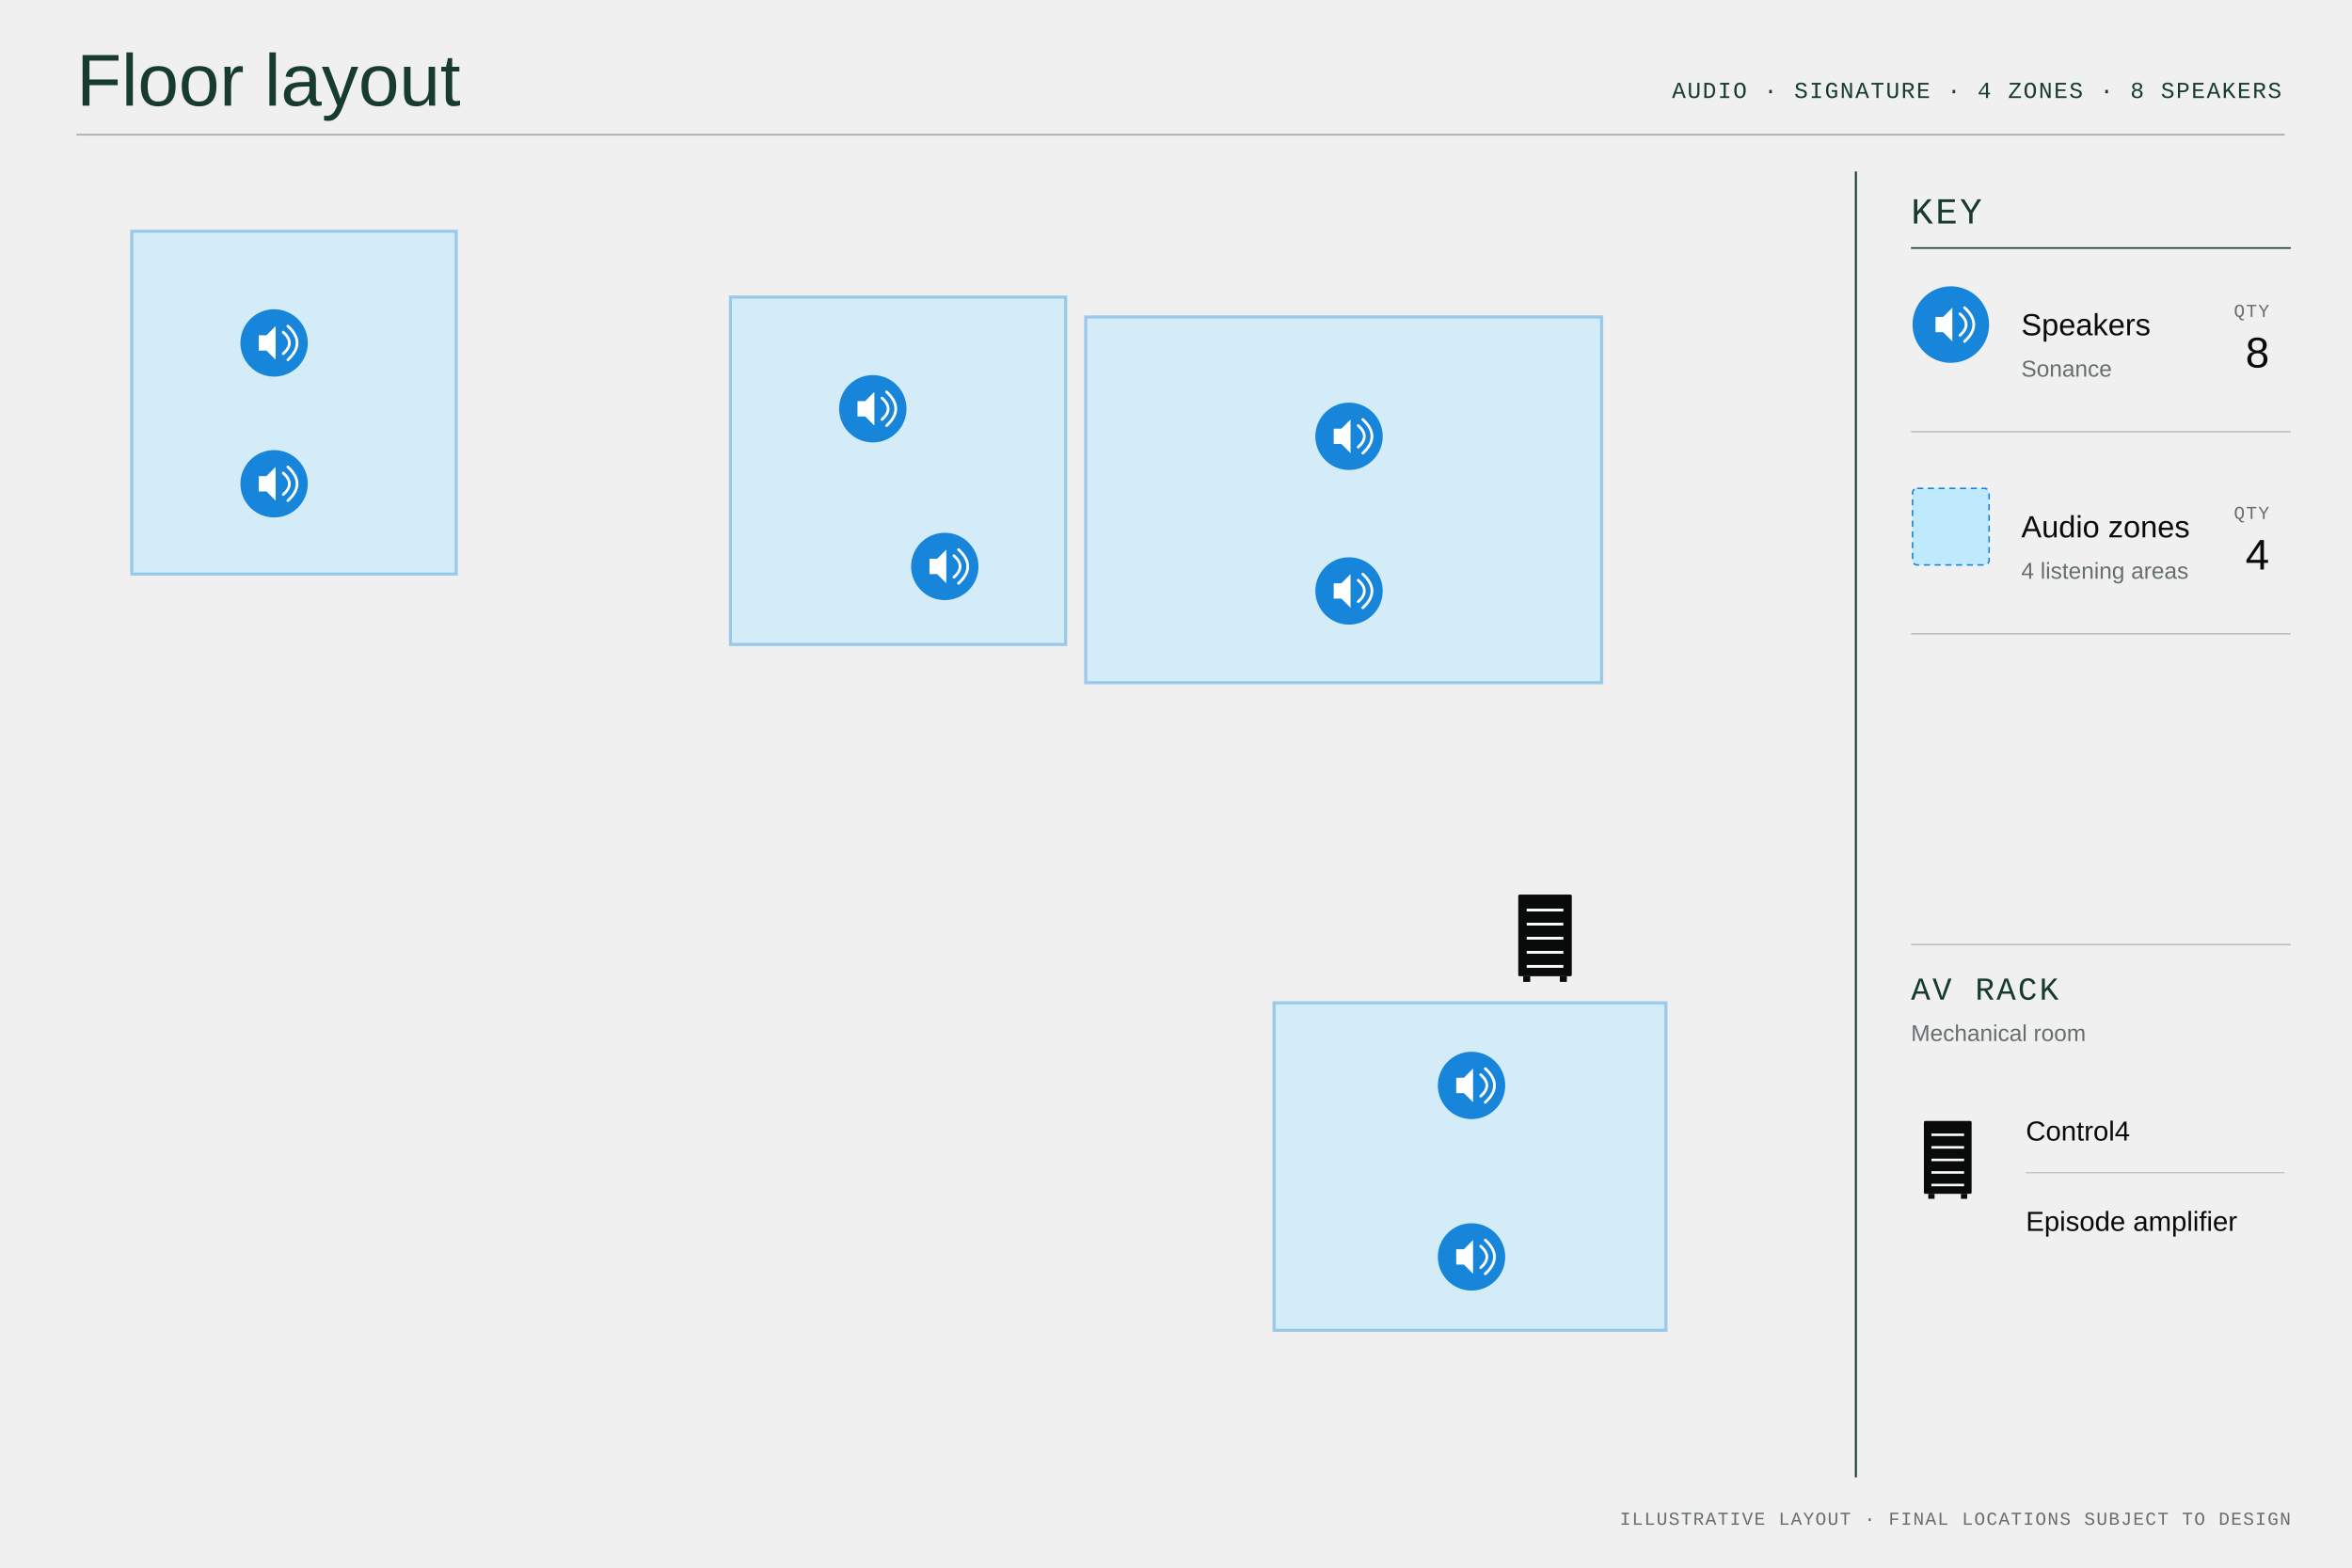
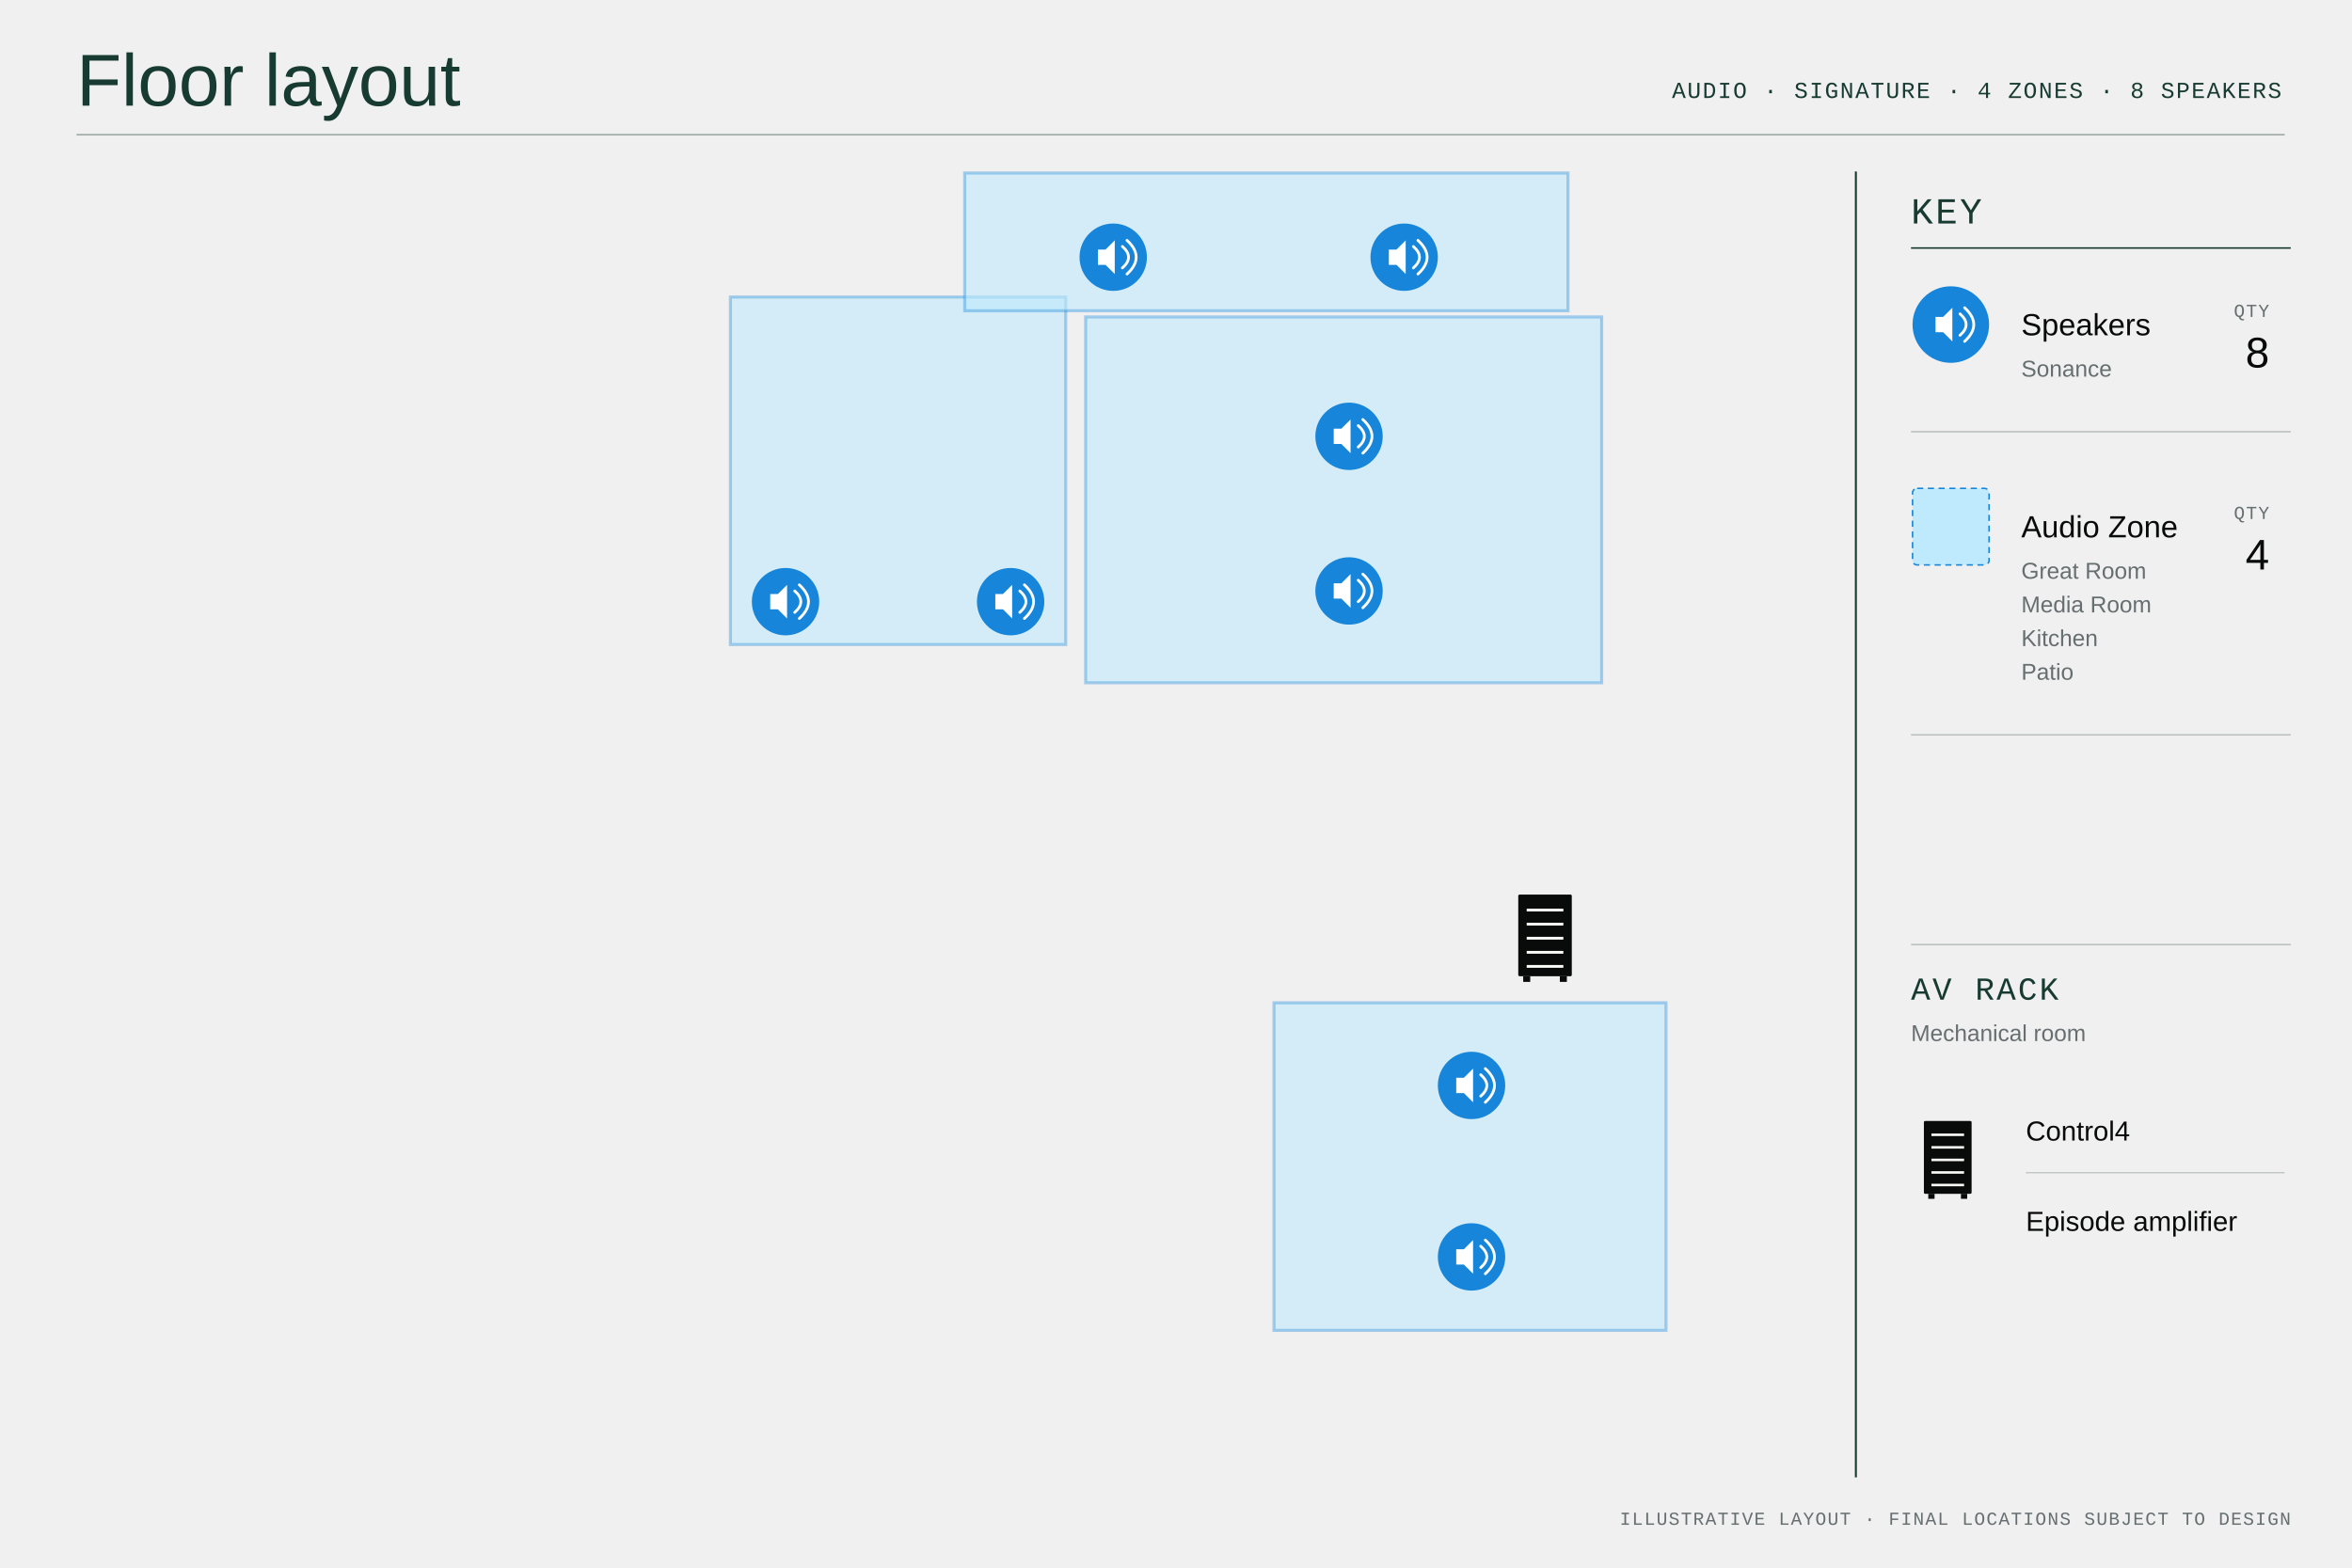
<svg xmlns="http://www.w3.org/2000/svg" viewBox="0 0 1536 1024" width="1536" height="1024" role="img" aria-label="Audio Signature floor layout and equipment key">
  <text x="50" y="69" fill="#183B31" font-family="Arial,Helvetica,sans-serif" font-size="48">Floor layout</text>
  <text x="1490" y="64" fill="#183B31" font-family="IBM Plex Mono,Courier New,monospace" font-size="15" letter-spacing=".065em" text-anchor="end">AUDIO · SIGNATURE · 4 ZONES · 8 SPEAKERS</text>
  <line x1="50" y1="88" x2="1492" y2="88" stroke="#9DA7A3" stroke-width="1" />
  <rect x="709" y="207" width="337" height="239" fill="#BFE9FC" fill-opacity=".60" stroke="#1685DA" stroke-opacity=".35" stroke-width="2" />
-   <rect x="832" y="655" width="256" height="214" fill="#BFE9FC" fill-opacity=".60" stroke="#1685DA" stroke-opacity=".35" stroke-width="2" />
-   <rect x="477" y="194" width="219" height="227" fill="#BFE9FC" fill-opacity=".60" stroke="#1685DA" stroke-opacity=".35" stroke-width="2" />
-   <rect x="86" y="151" width="212" height="224" fill="#BFE9FC" fill-opacity=".60" stroke="#1685DA" stroke-opacity=".35" stroke-width="2" />
  <g transform="translate(881,285)">
    <circle r="22" fill="#1685DA" />
    <path d="M-10 -5h5l6 -6v22l-6 -6h-5z" fill="white" />
    <path d="M6 -7q8 7 0 14M9 -11q12 11 0 22" fill="none" stroke="white" stroke-width="1.8" stroke-linecap="round" />
  </g>
  <g transform="translate(881,386)">
    <circle r="22" fill="#1685DA" />
    <path d="M-10 -5h5l6 -6v22l-6 -6h-5z" fill="white" />
    <path d="M6 -7q8 7 0 14M9 -11q12 11 0 22" fill="none" stroke="white" stroke-width="1.8" stroke-linecap="round" />
  </g>
+   <rect x="832" y="655" width="256" height="214" fill="#BFE9FC" fill-opacity=".60" stroke="#1685DA" stroke-opacity=".35" stroke-width="2" />
  <g transform="translate(961,709)">
    <circle r="22" fill="#1685DA" />
    <path d="M-10 -5h5l6 -6v22l-6 -6h-5z" fill="white" />
    <path d="M6 -7q8 7 0 14M9 -11q12 11 0 22" fill="none" stroke="white" stroke-width="1.8" stroke-linecap="round" />
  </g>
  <g transform="translate(961,821)">
    <circle r="22" fill="#1685DA" />
    <path d="M-10 -5h5l6 -6v22l-6 -6h-5z" fill="white" />
    <path d="M6 -7q8 7 0 14M9 -11q12 11 0 22" fill="none" stroke="white" stroke-width="1.8" stroke-linecap="round" />
  </g>
-   <g transform="translate(570,267)">
+   <rect x="477" y="194" width="219" height="227" fill="#BFE9FC" fill-opacity=".60" stroke="#1685DA" stroke-opacity=".35" stroke-width="2" />
+   <g transform="translate(513,393)">
    <circle r="22" fill="#1685DA" />
    <path d="M-10 -5h5l6 -6v22l-6 -6h-5z" fill="white" />
    <path d="M6 -7q8 7 0 14M9 -11q12 11 0 22" fill="none" stroke="white" stroke-width="1.8" stroke-linecap="round" />
  </g>
-   <g transform="translate(617,370)">
+   <g transform="translate(660,393)">
    <circle r="22" fill="#1685DA" />
    <path d="M-10 -5h5l6 -6v22l-6 -6h-5z" fill="white" />
    <path d="M6 -7q8 7 0 14M9 -11q12 11 0 22" fill="none" stroke="white" stroke-width="1.8" stroke-linecap="round" />
  </g>
-   <g transform="translate(179,224)">
+   <rect x="630" y="113" width="394" height="90" fill="#BFE9FC" fill-opacity=".60" stroke="#1685DA" stroke-opacity=".35" stroke-width="2" />
+   <g transform="translate(727,168)">
    <circle r="22" fill="#1685DA" />
    <path d="M-10 -5h5l6 -6v22l-6 -6h-5z" fill="white" />
    <path d="M6 -7q8 7 0 14M9 -11q12 11 0 22" fill="none" stroke="white" stroke-width="1.8" stroke-linecap="round" />
  </g>
-   <g transform="translate(179,316)">
+   <g transform="translate(917,168)">
    <circle r="22" fill="#1685DA" />
    <path d="M-10 -5h5l6 -6v22l-6 -6h-5z" fill="white" />
    <path d="M6 -7q8 7 0 14M9 -11q12 11 0 22" fill="none" stroke="white" stroke-width="1.8" stroke-linecap="round" />
  </g>
  <g transform="translate(1009,611) scale(0.92)">
    <rect x="-19" y="-29" width="38" height="58" rx="1" fill="#090B0A" />
    <path d="M-13 -18h26M-13 -8h26M-13 2h26M-13 12h26M-13 22h26" stroke="#FAFBF7" stroke-width="2" />
    <path d="M-13 29v4m26 -4v4" stroke="#090B0A" stroke-width="5" />
  </g>
  <line x1="1212" y1="112" x2="1212" y2="965" stroke="#183B31" stroke-width="1.3" />
  <text x="1248" y="146" fill="#183B31" font-family="IBM Plex Mono,Courier New,monospace" font-size="24" letter-spacing=".065em">KEY</text>
  <line x1="1248" y1="162" x2="1496" y2="162" stroke="#183B31" stroke-width="1" />
  <g>
    <g transform="translate(1274,212)">
      <circle r="25" fill="#1685DA" />
      <path d="M-10 -5h5l6 -6v22l-6 -6h-5z" fill="white" />
      <path d="M6 -7q8 7 0 14M9 -11q12 11 0 22" fill="none" stroke="white" stroke-width="1.8" stroke-linecap="round" />
    </g>
    <text x="1320" y="219" fill="#090B0A" font-family="Arial,Helvetica,sans-serif" font-size="20">Speakers</text>
    <text x="1320" y="246" fill="#666E70" font-family="Arial,Helvetica,sans-serif" font-size="15">Sonance</text>
    <text x="1482" y="207" fill="#666E70" font-family="IBM Plex Mono,Courier New,monospace" font-size="12" letter-spacing=".065em" text-anchor="end">QTY</text>
    <text x="1482" y="240" fill="#090B0A" font-family="Arial,Helvetica,sans-serif" font-size="28" text-anchor="end">8</text>
    <line x1="1248" y1="282" x2="1496" y2="282" stroke="#BBC2BE" stroke-width="1" />
  </g>
  <g>
    <rect x="1249" y="319" width="50" height="50" rx="3" fill="#BFE9FC" stroke="#1685DA" stroke-dasharray="4 3" />
-     <text x="1320" y="351" fill="#090B0A" font-family="Arial,Helvetica,sans-serif" font-size="20">Audio zones</text>
-     <text x="1320" y="378" fill="#666E70" font-family="Arial,Helvetica,sans-serif" font-size="15">4 listening areas</text>
+     <text x="1320" y="351" fill="#090B0A" font-family="Arial,Helvetica,sans-serif" font-size="20">Audio Zone</text>
+     <text x="1320" y="378" fill="#666E70" font-family="Arial,Helvetica,sans-serif" font-size="15">Great Room<tspan x="1320" dy="22">Media Room</tspan>
+       <tspan x="1320" dy="22">Kitchen</tspan>
+       <tspan x="1320" dy="22">Patio</tspan>
+     </text>
    <text x="1482" y="339" fill="#666E70" font-family="IBM Plex Mono,Courier New,monospace" font-size="12" letter-spacing=".065em" text-anchor="end">QTY</text>
    <text x="1482" y="372" fill="#090B0A" font-family="Arial,Helvetica,sans-serif" font-size="28" text-anchor="end">4</text>
-     <line x1="1248" y1="414" x2="1496" y2="414" stroke="#BBC2BE" stroke-width="1" />
+     <line x1="1248" y1="480" x2="1496" y2="480" stroke="#BBC2BE" stroke-width="1" />
  </g>
  <line x1="1248" y1="617" x2="1496" y2="617" stroke="#BBC2BE" stroke-width="1" />
  <text x="1248" y="653" fill="#183B31" font-family="IBM Plex Mono,Courier New,monospace" font-size="21" letter-spacing=".065em">AV RACK</text>
  <text x="1248" y="680" fill="#666E70" font-family="Arial,Helvetica,sans-serif" font-size="15">Mechanical room</text>
  <g transform="translate(1272,756) scale(0.82)">
    <rect x="-19" y="-29" width="38" height="58" rx="1" fill="#090B0A" />
    <path d="M-13 -18h26M-13 -8h26M-13 2h26M-13 12h26M-13 22h26" stroke="#FAFBF7" stroke-width="2" />
    <path d="M-13 29v4m26 -4v4" stroke="#090B0A" stroke-width="5" />
  </g>
  <text x="1323" y="745" fill="#090B0A" font-family="Arial,Helvetica,sans-serif" font-size="18">Control4</text>
  <line x1="1323" y1="766" x2="1492" y2="766" stroke="#BCC2BE" stroke-width=".8" />
  <text x="1323" y="804" fill="#090B0A" font-family="Arial,Helvetica,sans-serif" font-size="18">Episode amplifier</text>
  <text x="1496" y="996" fill="#666E70" font-family="IBM Plex Mono,Courier New,monospace" font-size="12" letter-spacing=".065em" text-anchor="end">ILLUSTRATIVE LAYOUT · FINAL LOCATIONS SUBJECT TO DESIGN</text>
</svg>
